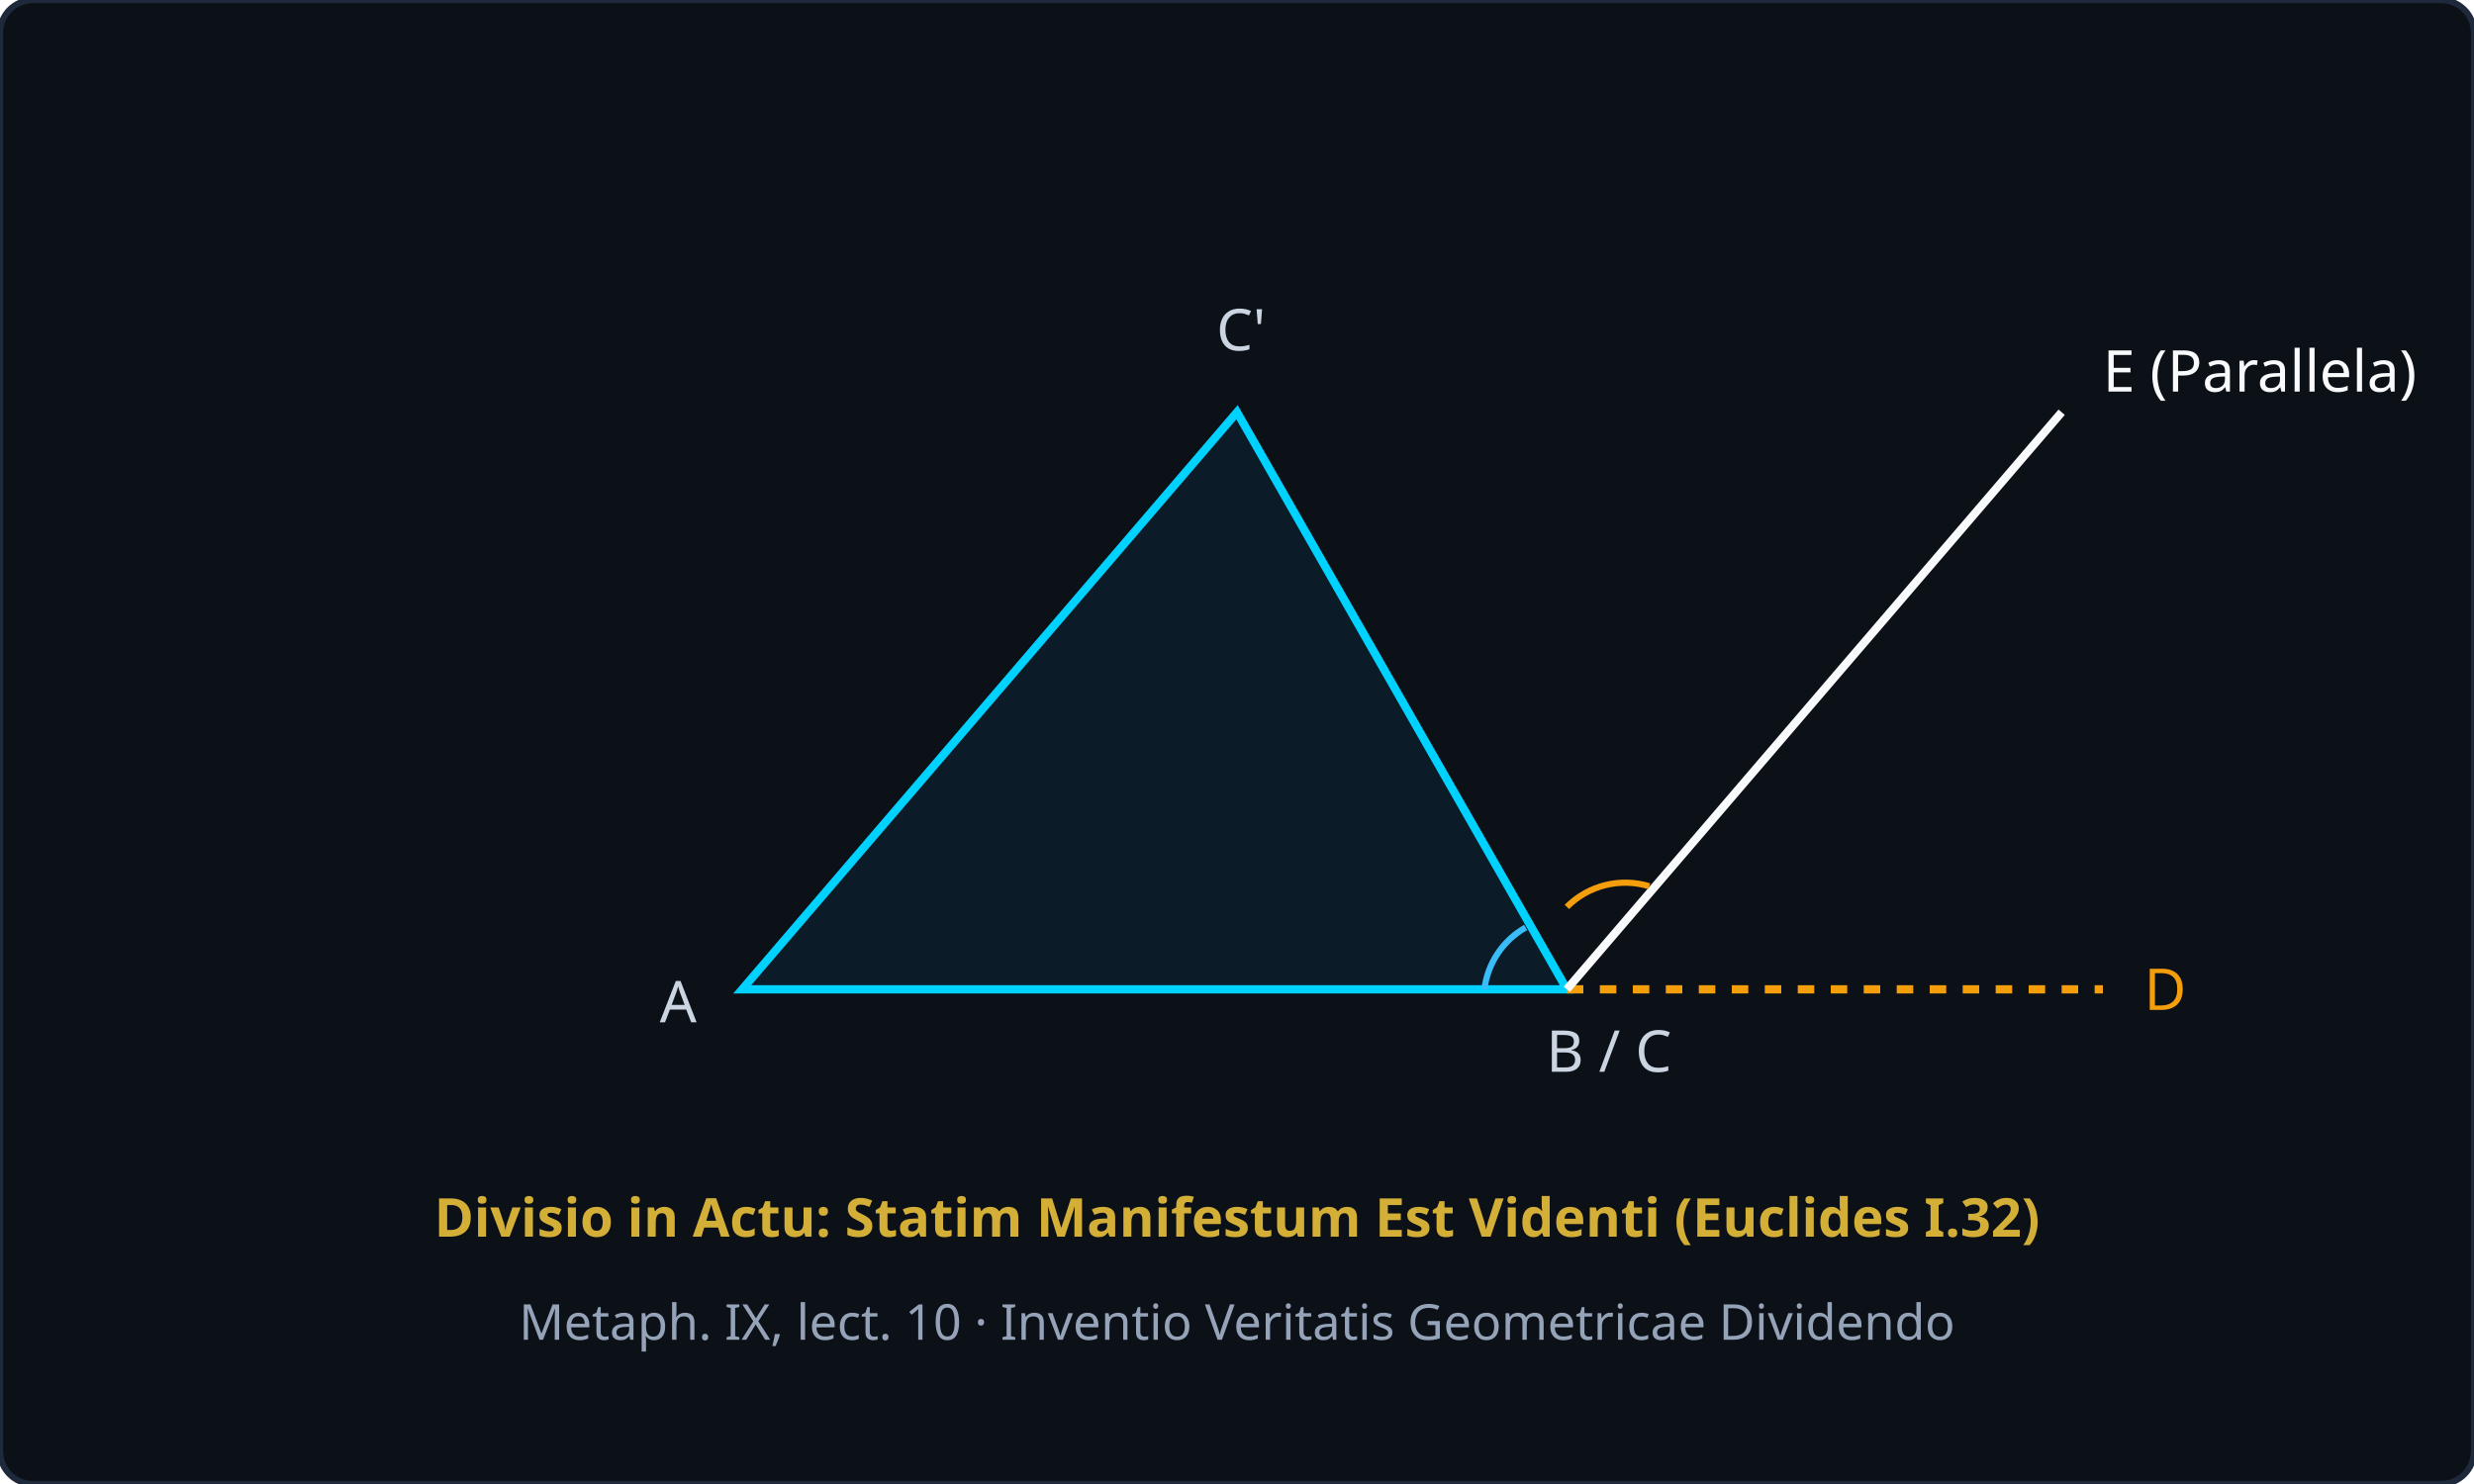
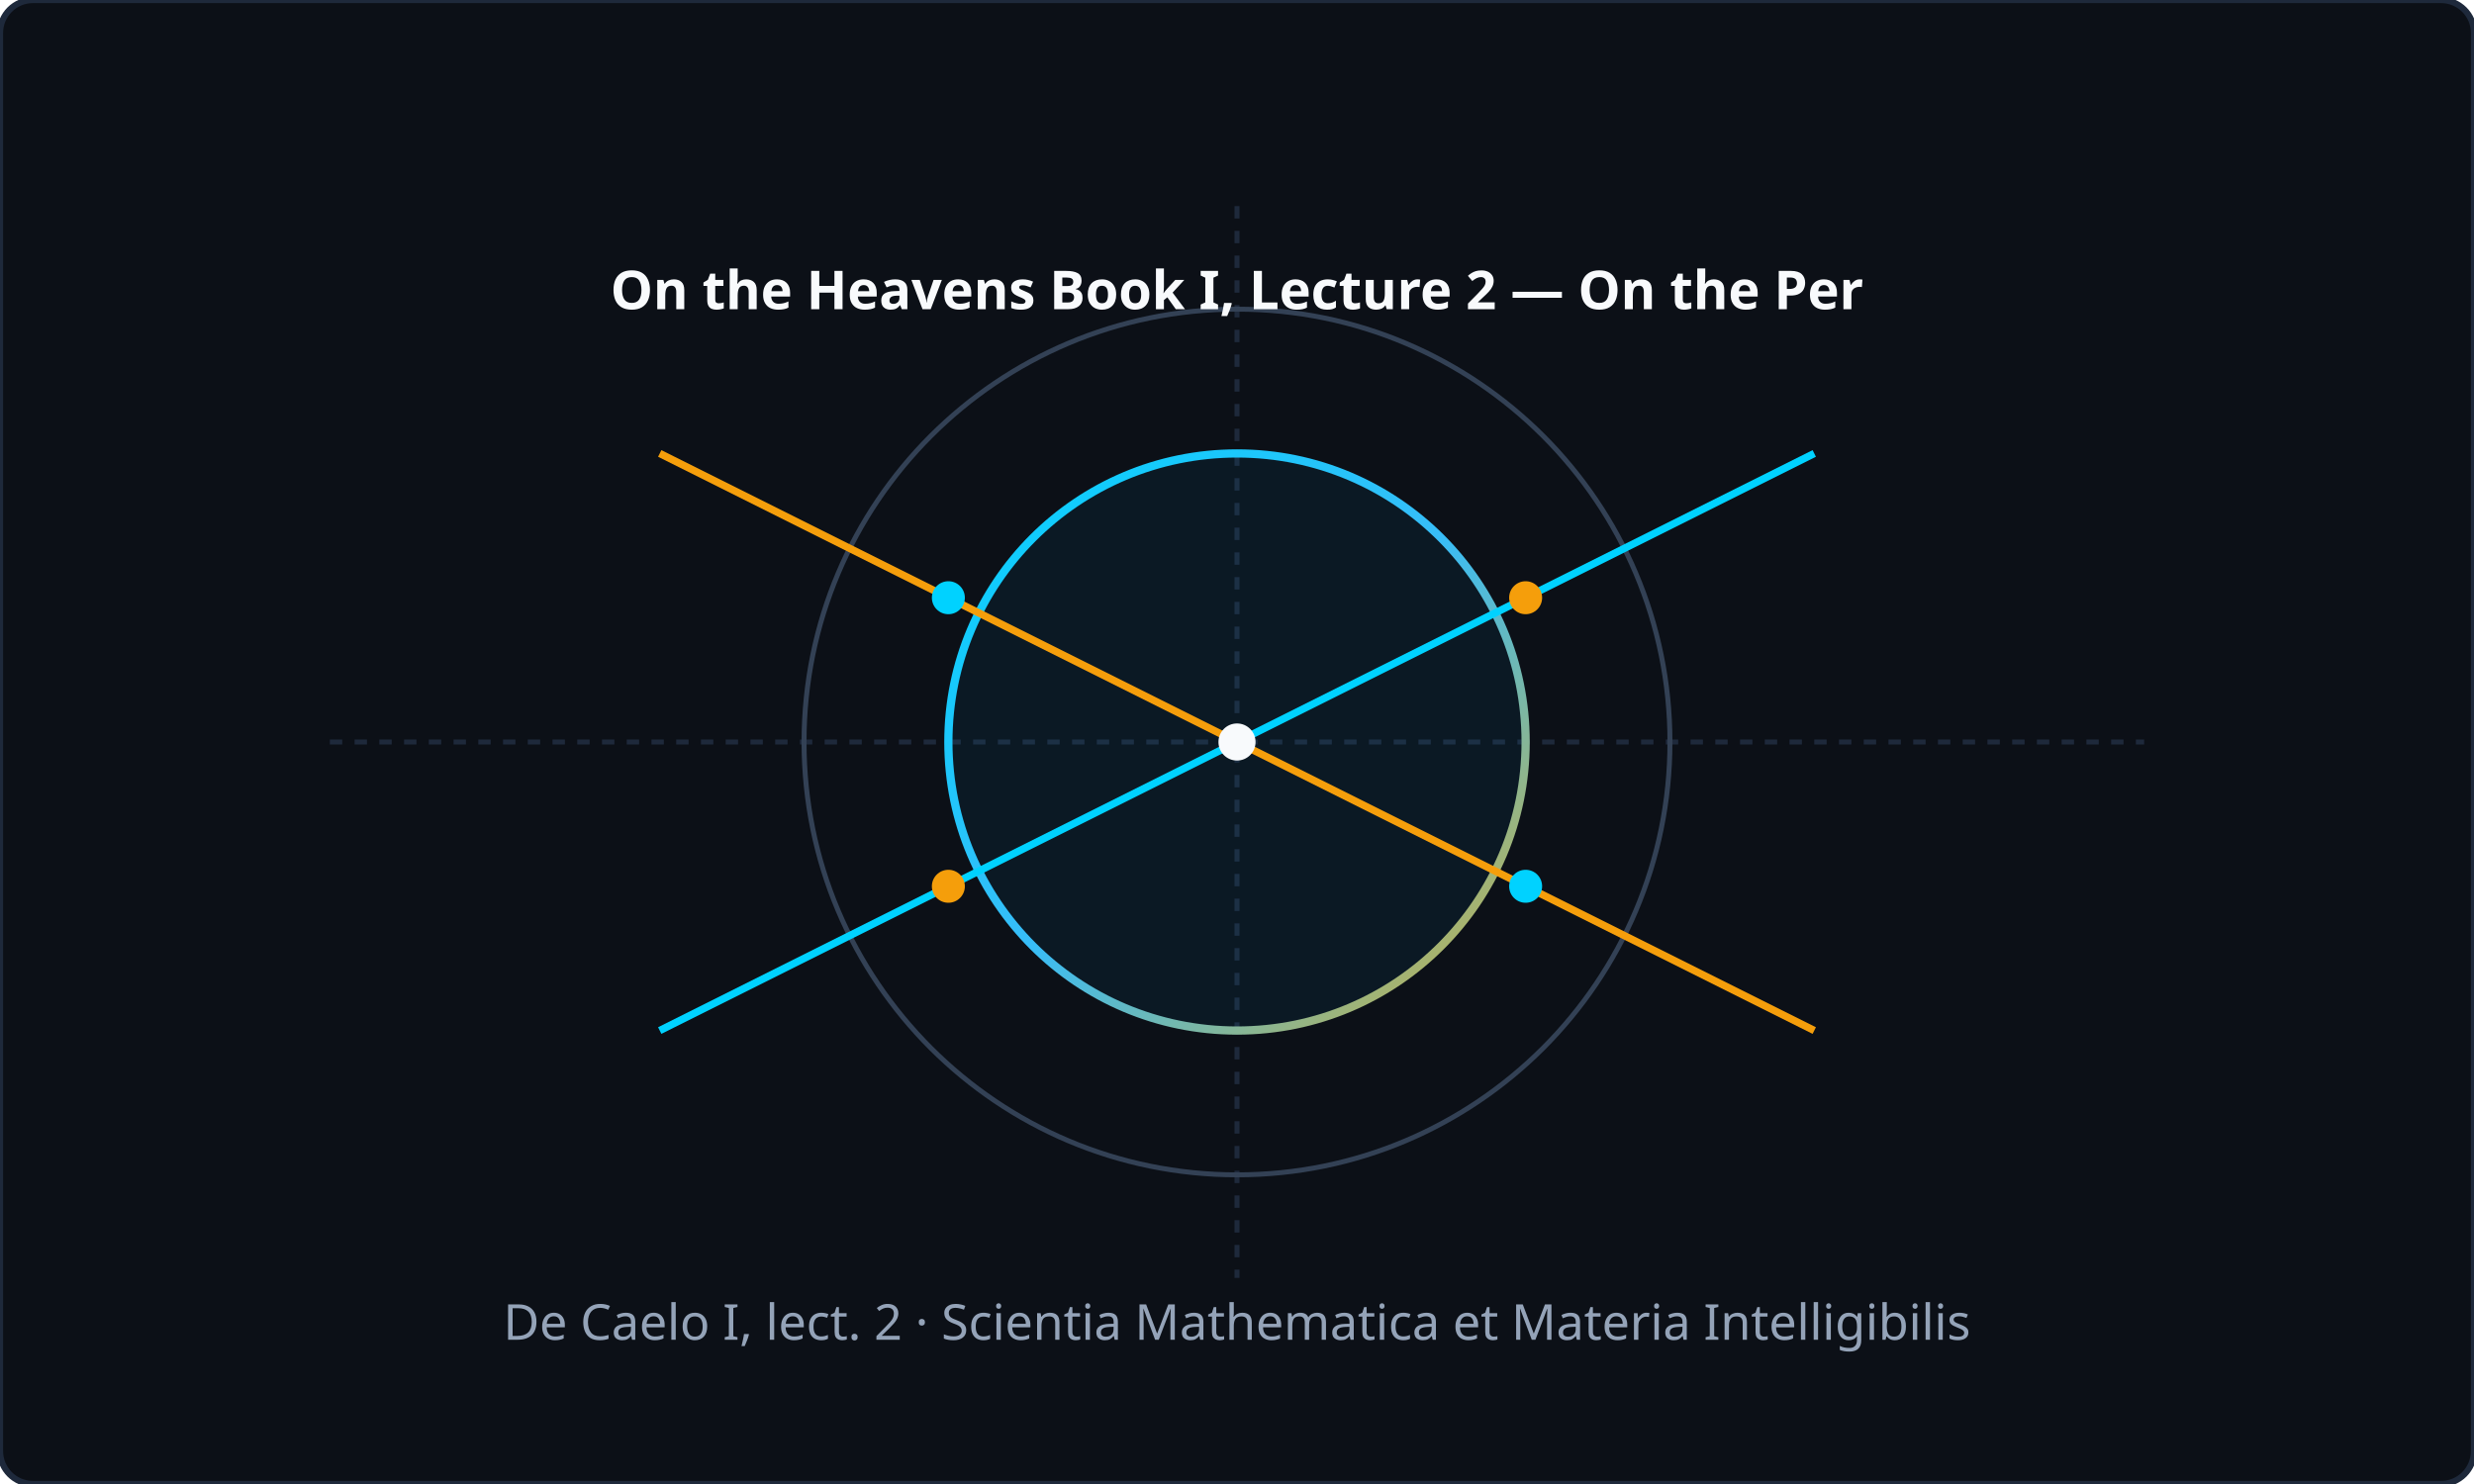
<svg xmlns="http://www.w3.org/2000/svg" viewBox="0 0 600 360" width="100%" height="auto">
  <rect width="600" height="360" rx="8" fill="#0c1017" stroke="#1e293b" stroke-width="1.5" />
-   <polygon points="180,240 380,240 300,100" fill="#0284c7" fill-opacity="0.1" stroke="#00d2ff" stroke-width="2" />
-   <line x1="380" y1="240" x2="510" y2="240" stroke="#f59e0b" stroke-width="2" stroke-dasharray="4,4" />
-   <line x1="380" y1="240" x2="500" y2="100" stroke="#f8fafc" stroke-width="2" />
-   <path d="M360 240 A20 20 0 0 1 370 225" fill="none" stroke="#38bdf8" stroke-width="1.5" />
-   <path d="M380 220 A20 20 0 0 1 400 215" fill="none" stroke="#f59e0b" stroke-width="1.5" />
-   <text x="160" y="248" fill="#cbd5e1" font-size="14" font-family="system-ui, sans-serif">A</text>
-   <text x="375" y="260" fill="#cbd5e1" font-size="14" font-family="system-ui, sans-serif">B / C</text>
-   <text x="295" y="85" fill="#cbd5e1" font-size="14" font-family="system-ui, sans-serif">C'</text>
-   <text x="520" y="245" fill="#f59e0b" font-size="14" font-family="system-ui, sans-serif">D</text>
-   <text x="510" y="95" fill="#f8fafc" font-size="14" font-family="system-ui, sans-serif">E (Parallela)</text>
-   <text x="300" y="300" fill="#d4af37" font-size="13" font-family="system-ui, sans-serif" text-anchor="middle" font-weight="600">Divisio in Actu: Statim Manifestum Est Videnti (Euclides I.32)</text>
-   <text x="300" y="325" fill="#94a3b8" font-size="12" font-family="system-ui, sans-serif" text-anchor="middle">Metaph. IX, lect. 10 · Inventio Veritatis Geometricae Dividendo</text>
+   <defs>
+     <linearGradient id="geomGrad" x1="0%" y1="0%" x2="100%" y2="100%">
+       <stop offset="0%" stop-color="#00d2ff" />
+       <stop offset="50%" stop-color="#38bdf8" />
+       <stop offset="100%" stop-color="#d4af37" />
+     </linearGradient>
+   </defs>
+   <line x1="80" y1="180" x2="520" y2="180" stroke="#1e293b" stroke-width="1.2" stroke-dasharray="3,3" />
+   <line x1="300" y1="50" x2="300" y2="310" stroke="#1e293b" stroke-width="1.2" stroke-dasharray="3,3" />
+   <circle cx="300" cy="180" r="105" fill="none" stroke="#334155" stroke-width="1.2" />
+   <circle cx="300" cy="180" r="70" fill="#0284c7" fill-opacity="0.08" stroke="url(#geomGrad)" stroke-width="2" />
+   <line x1="160" y1="110" x2="440" y2="250" stroke="#f59e0b" stroke-width="1.8" />
+   <line x1="160" y1="250" x2="440" y2="110" stroke="#00d2ff" stroke-width="1.8" />
+   <circle cx="300" cy="180" r="4.5" fill="#f8fafc" />
+   <circle cx="230" cy="145" r="4" fill="#00d2ff" />
+   <circle cx="370" cy="215" r="4" fill="#00d2ff" />
+   <circle cx="230" cy="215" r="4" fill="#f59e0b" />
+   <circle cx="370" cy="145" r="4" fill="#f59e0b" />
+   <text x="300" y="75" fill="#f8fafc" font-size="13" font-family="system-ui, sans-serif" text-anchor="middle" font-weight="600">On the Heavens Book I, Lecture 2 — On the Per</text>
+   <text x="300" y="325" fill="#94a3b8" font-size="12" font-family="system-ui, sans-serif" text-anchor="middle">De Caelo I, lect. 2 · Scientia Mathematica et Materia Intelligibilis</text>
</svg>
